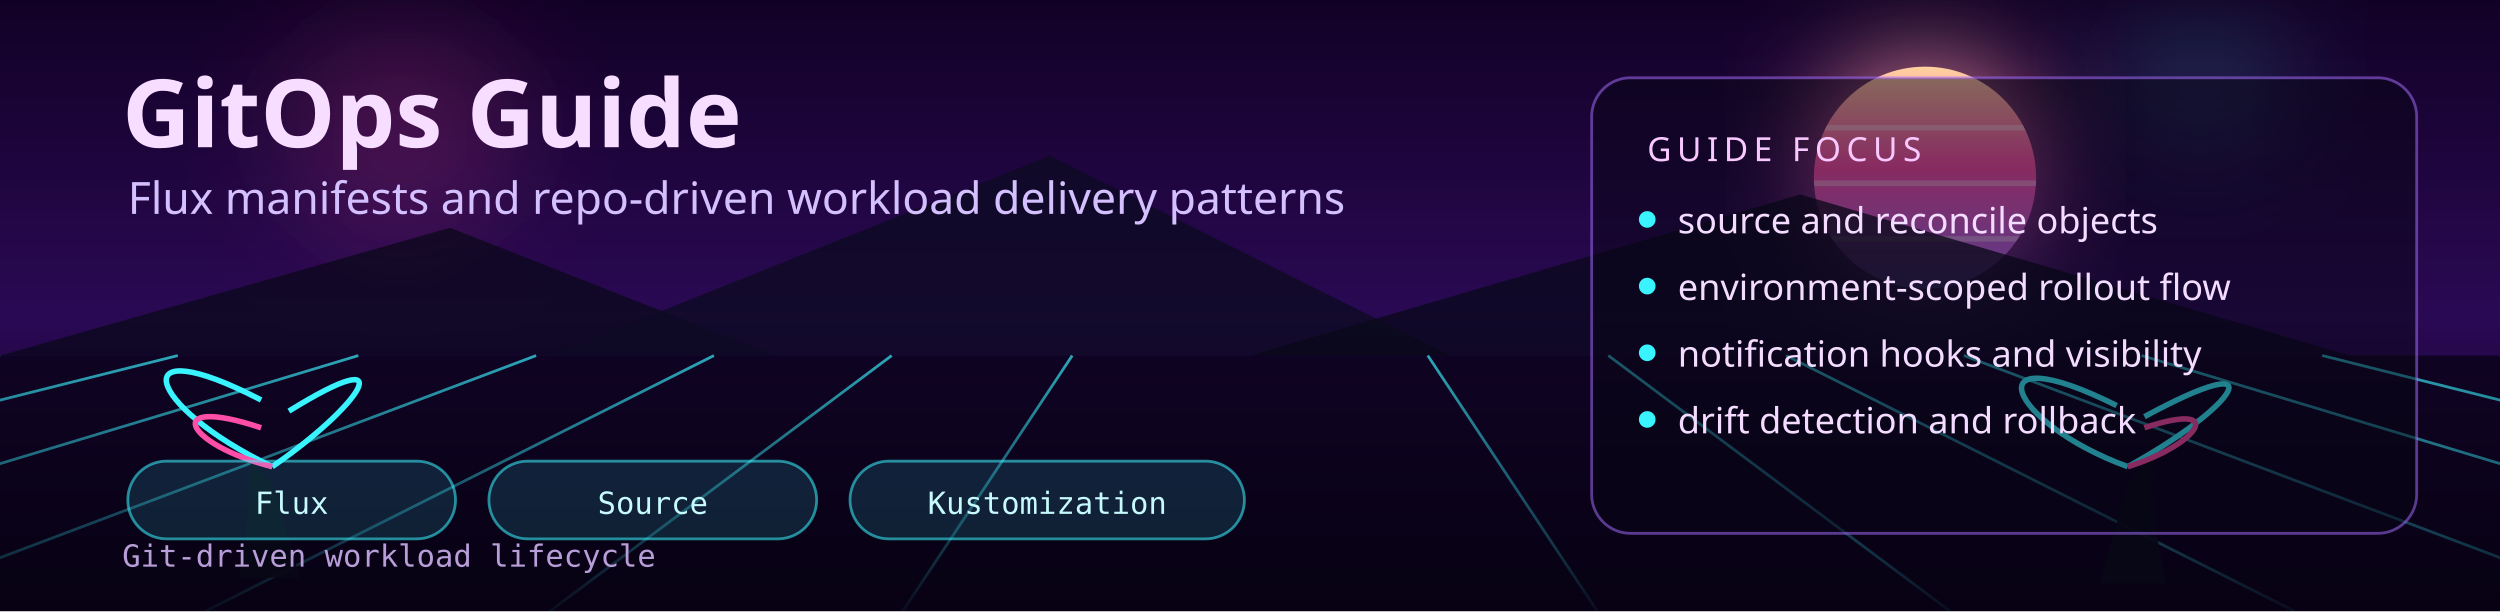
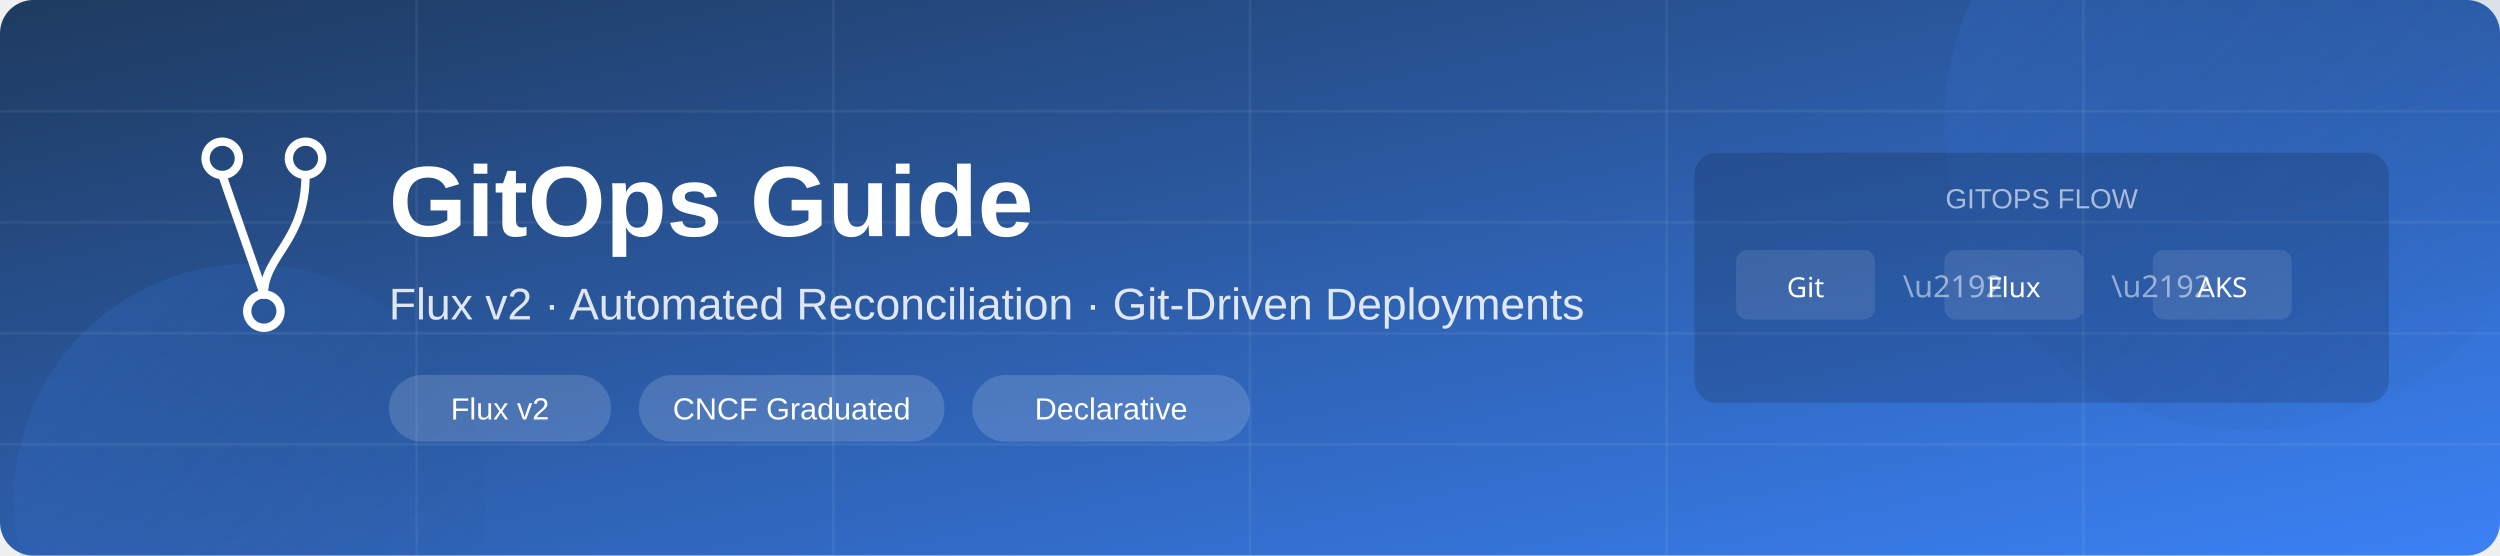
- <svg xmlns="http://www.w3.org/2000/svg" width="900" height="220" viewBox="0 0 900 220">
+ <svg xmlns="http://www.w3.org/2000/svg" viewBox="0 0 900 200">
  <defs>
-     <linearGradient id="bg" x1="0" y1="0" x2="0" y2="1">
-       <stop offset="0%" stop-color="#120126" />
-       <stop offset="52%" stop-color="#2a0954" />
-       <stop offset="100%" stop-color="#070111" />
+     <linearGradient id="bg" x1="0%" y1="0%" x2="100%" y2="100%">
+       <stop offset="0%" style="stop-color:#1E3A5F" />
+       <stop offset="100%" style="stop-color:#3B82F6" />
    </linearGradient>
-     <linearGradient id="sun" x1="0" y1="0" x2="0" y2="1">
-       <stop offset="0%" stop-color="#ffd29f" />
-       <stop offset="45%" stop-color="#ff4ea8" />
-       <stop offset="100%" stop-color="#a56fff" />
+     <linearGradient id="glow" x1="0%" y1="0%" x2="100%" y2="100%">
+       <stop offset="0%" style="stop-color:#3B82F6;stop-opacity:0.25" />
+       <stop offset="100%" style="stop-color:#1E3A5F;stop-opacity:0" />
    </linearGradient>
-     <linearGradient id="grid" x1="0" y1="0" x2="0" y2="1">
-       <stop offset="0%" stop-color="rgba(57,244,255,0.75)" />
-       <stop offset="100%" stop-color="rgba(57,244,255,0.05)" />
-     </linearGradient>
-     <filter id="softGlow" x="-40%" y="-40%" width="180%" height="180%">
-       <feGaussianBlur stdDeviation="20" />
-     </filter>
-     <clipPath id="sunClip">
-       <circle cx="693" cy="64" r="40" />
-     </clipPath>
  </defs>
-   <rect width="900" height="220" fill="url(#bg)" />
-   <circle cx="693" cy="64" r="40" fill="url(#sun)" filter="url(#softGlow)" opacity="0.9" />
-   <circle cx="693" cy="64" r="40" fill="url(#sun)" />
-   <g clip-path="url(#sunClip)" stroke="rgba(255,255,255,0.35)" stroke-width="2">
-     <line x1="653" y1="46" x2="733" y2="46" />
-     <line x1="653" y1="66" x2="733" y2="66" />
-     <line x1="653" y1="86" x2="733" y2="86" />
-     <line x1="653" y1="106" x2="733" y2="106" />
+   <rect width="900" height="200" rx="12" fill="url(#bg)" />
+   <circle cx="810" cy="45" r="110" fill="url(#glow)" />
+   <circle cx="90" cy="180" r="85" fill="url(#glow)" />
+   <g stroke="rgba(255,255,255,0.06)" stroke-width="1">
+     <line x1="0" y1="40" x2="900" y2="40" />
+     <line x1="0" y1="80" x2="900" y2="80" />
+     <line x1="0" y1="120" x2="900" y2="120" />
+     <line x1="0" y1="160" x2="900" y2="160" />
+     <line x1="150" y1="0" x2="150" y2="200" />
+     <line x1="300" y1="0" x2="300" y2="200" />
+     <line x1="450" y1="0" x2="450" y2="200" />
+     <line x1="600" y1="0" x2="600" y2="200" />
+     <line x1="750" y1="0" x2="750" y2="200" />
  </g>
-   <circle cx="144" cy="48" r="42" fill="rgba(255,78,168,0.18)" filter="url(#softGlow)" />
-   <circle cx="792" cy="26" r="33" fill="rgba(57,244,255,0.14)" filter="url(#softGlow)" />
-   <polygon points="0,128 162,82 279,128" fill="rgba(8,8,22,0.7)" />
-   <polygon points="198,128 378,56 522,128" fill="rgba(14,10,36,0.82)" />
-   <polygon points="450,128 648,70 846,128" fill="rgba(8,8,26,0.75)" />
-   <rect x="0" y="128" width="900" height="92" fill="rgba(7,2,20,0.72)" />
-   <g stroke="url(#grid)" stroke-width="1" opacity="0.9">
-     <line x1="0" y1="136" x2="900" y2="136" />
-     <line x1="0" y1="154" x2="900" y2="154" />
-     <line x1="0" y1="172" x2="900" y2="172" />
-     <line x1="0" y1="190" x2="900" y2="190" />
-     <line x1="0" y1="208" x2="900" y2="208" />
-     <line x1="0" y1="128" x2="-427" y2="220" />
-     <line x1="64" y1="128" x2="-303" y2="220" />
-     <line x1="129" y1="128" x2="-176" y2="220" />
-     <line x1="193" y1="128" x2="-51" y2="220" />
-     <line x1="257" y1="128" x2="74" y2="220" />
-     <line x1="321" y1="128" x2="198" y2="220" />
-     <line x1="386" y1="128" x2="325" y2="220" />
-     <line x1="450" y1="128" x2="450" y2="220" />
-     <line x1="514" y1="128" x2="575" y2="220" />
-     <line x1="579" y1="128" x2="702" y2="220" />
-     <line x1="643" y1="128" x2="826" y2="220" />
-     <line x1="707" y1="128" x2="951" y2="220" />
-     <line x1="771" y1="128" x2="1076" y2="220" />
-     <line x1="836" y1="128" x2="1203" y2="220" />
-     <line x1="900" y1="128" x2="1328" y2="220" />
+   <g transform="translate(60,42)" fill="none" stroke="white" stroke-width="3" stroke-linecap="round">
+     <circle cx="20" cy="15" r="6" />
+     <circle cx="50" cy="15" r="6" />
+     <circle cx="35" cy="70" r="6" />
+     <line x1="20" y1="21" x2="35" y2="64" />
+     <path d="M50,21 C50,45 35,50 35,64" />
  </g>
-   <path d="M 86 208 C 94 168, 84 158, 98 174 L 108 208 Z" fill="rgba(8,8,22,0.92)" />
-   <path d="M 98 168 C 52 146, 44 118, 94 144" stroke="#39f4ff" stroke-width="2" fill="none" />
-   <path d="M 98 168 C 130 146, 146 122, 104 148" stroke="#39f4ff" stroke-width="2" fill="none" />
-   <path d="M 98 168 C 66 160, 58 142, 94 154" stroke="#ff4ea8" stroke-width="2" fill="none" />
-   <path d="M 780 210 C 770 172, 782 152, 766 174 L 756 210 Z" fill="rgba(8,8,22,0.92)" />
-   <path d="M 766 168 C 722 152, 710 120, 762 146" stroke="#39f4ff" stroke-width="2" fill="none" />
-   <path d="M 766 168 C 806 146, 820 124, 772 150" stroke="#39f4ff" stroke-width="2" fill="none" />
-   <path d="M 766 168 C 792 160, 802 144, 772 154" stroke="#ff4ea8" stroke-width="2" fill="none" />
-   <text x="44" y="53" font-family="'Orbitron','Segoe UI',sans-serif" font-size="34" font-weight="700" fill="#f7ddff">GitOps Guide</text>
-   <text x="46" y="77" font-family="'Space Grotesk','Segoe UI',sans-serif" font-size="16" fill="#d4c0ff">Flux manifests and repo-driven workload delivery patterns</text>
-   <g transform="translate(46,166)">
-     <rect width="118" height="28" rx="14" fill="rgba(57,244,255,0.13)" stroke="rgba(57,244,255,0.55)" />
-     <text x="59" y="19" text-anchor="middle" font-family="'IBM Plex Mono','Consolas',monospace" font-size="11" fill="#c7faff">Flux</text>
+   <text x="140" y="85" font-family="Segoe UI,Arial,sans-serif" font-size="36" font-weight="700" fill="white">GitOps Guide</text>
+   <text x="140" y="115" font-family="Segoe UI,Arial,sans-serif" font-size="16" fill="rgba(255,255,255,0.85)">Flux v2 · Automated Reconciliation · Git-Driven Deployments</text>
+   <g transform="translate(140,135)">
+     <rect width="80" height="24" rx="12" fill="rgba(255,255,255,0.15)" />
+     <text x="40" y="16" font-family="Segoe UI,Arial,sans-serif" font-size="11" fill="white" text-anchor="middle">Flux v2</text>
+     <rect x="90" width="110" height="24" rx="12" fill="rgba(255,255,255,0.15)" />
+     <text x="145" y="16" font-family="Segoe UI,Arial,sans-serif" font-size="11" fill="white" text-anchor="middle">CNCF Graduated</text>
+     <rect x="210" width="100" height="24" rx="12" fill="rgba(255,255,255,0.15)" />
+     <text x="260" y="16" font-family="Segoe UI,Arial,sans-serif" font-size="11" fill="white" text-anchor="middle">Declarative</text>
  </g>
-   <g transform="translate(176,166)">
-     <rect width="118" height="28" rx="14" fill="rgba(57,244,255,0.13)" stroke="rgba(57,244,255,0.55)" />
-     <text x="59" y="19" text-anchor="middle" font-family="'IBM Plex Mono','Consolas',monospace" font-size="11" fill="#c7faff">Source</text>
+   <g transform="translate(610,55)">
+     <rect width="250" height="90" rx="8" fill="rgba(0,0,0,0.15)" />
+     <text x="125" y="20" font-family="Segoe UI,Arial,sans-serif" font-size="10" fill="rgba(255,255,255,0.6)" text-anchor="middle">GITOPS FLOW</text>
+     <g transform="translate(15,35)" font-family="Segoe UI" font-size="11" fill="white">
+       <rect width="50" height="25" rx="4" fill="rgba(255,255,255,0.1)" />
+       <text x="25" y="17" text-anchor="middle" font-size="10">Git</text>
+       <text x="60" y="17" fill="rgba(255,255,255,0.5)">\u2192</text>
+       <rect x="75" width="50" height="25" rx="4" fill="rgba(255,255,255,0.1)" />
+       <text x="100" y="17" text-anchor="middle" font-size="10">Flux</text>
+       <text x="135" y="17" fill="rgba(255,255,255,0.5)">\u2192</text>
+       <rect x="150" width="50" height="25" rx="4" fill="rgba(255,255,255,0.1)" />
+       <text x="175" y="17" text-anchor="middle" font-size="10">AKS</text>
+     </g>
  </g>
-   <g transform="translate(306,166)">
-     <rect width="142" height="28" rx="14" fill="rgba(57,244,255,0.13)" stroke="rgba(57,244,255,0.55)" />
-     <text x="71" y="19" text-anchor="middle" font-family="'IBM Plex Mono','Consolas',monospace" font-size="11" fill="#c7faff">Kustomization</text>
-   </g>
-   <g transform="translate(573,28)">
-     <rect width="297" height="164" rx="14" fill="rgba(7,5,20,0.48)" stroke="rgba(165,111,255,0.52)" />
-     <text x="20" y="30" font-family="'Orbitron','Segoe UI',sans-serif" font-size="12" letter-spacing="2" fill="#f9c8ff">GUIDE FOCUS</text>
-     <circle cx="20" cy="51" r="3" fill="#39f4ff" />
-     <text x="31" y="56" font-family="'Space Grotesk','Segoe UI',sans-serif" font-size="13" fill="#f3dcff">source and reconcile objects</text>
-     <circle cx="20" cy="75" r="3" fill="#39f4ff" />
-     <text x="31" y="80" font-family="'Space Grotesk','Segoe UI',sans-serif" font-size="13" fill="#f3dcff">environment-scoped rollout flow</text>
-     <circle cx="20" cy="99" r="3" fill="#39f4ff" />
-     <text x="31" y="104" font-family="'Space Grotesk','Segoe UI',sans-serif" font-size="13" fill="#f3dcff">notification hooks and visibility</text>
-     <circle cx="20" cy="123" r="3" fill="#39f4ff" />
-     <text x="31" y="128" font-family="'Space Grotesk','Segoe UI',sans-serif" font-size="13" fill="#f3dcff">drift detection and rollback</text>
-   </g>
-   <text x="44" y="204" font-family="'IBM Plex Mono','Consolas',monospace" font-size="11" fill="#b89ed8">Git-driven workload lifecycle</text>
</svg>
